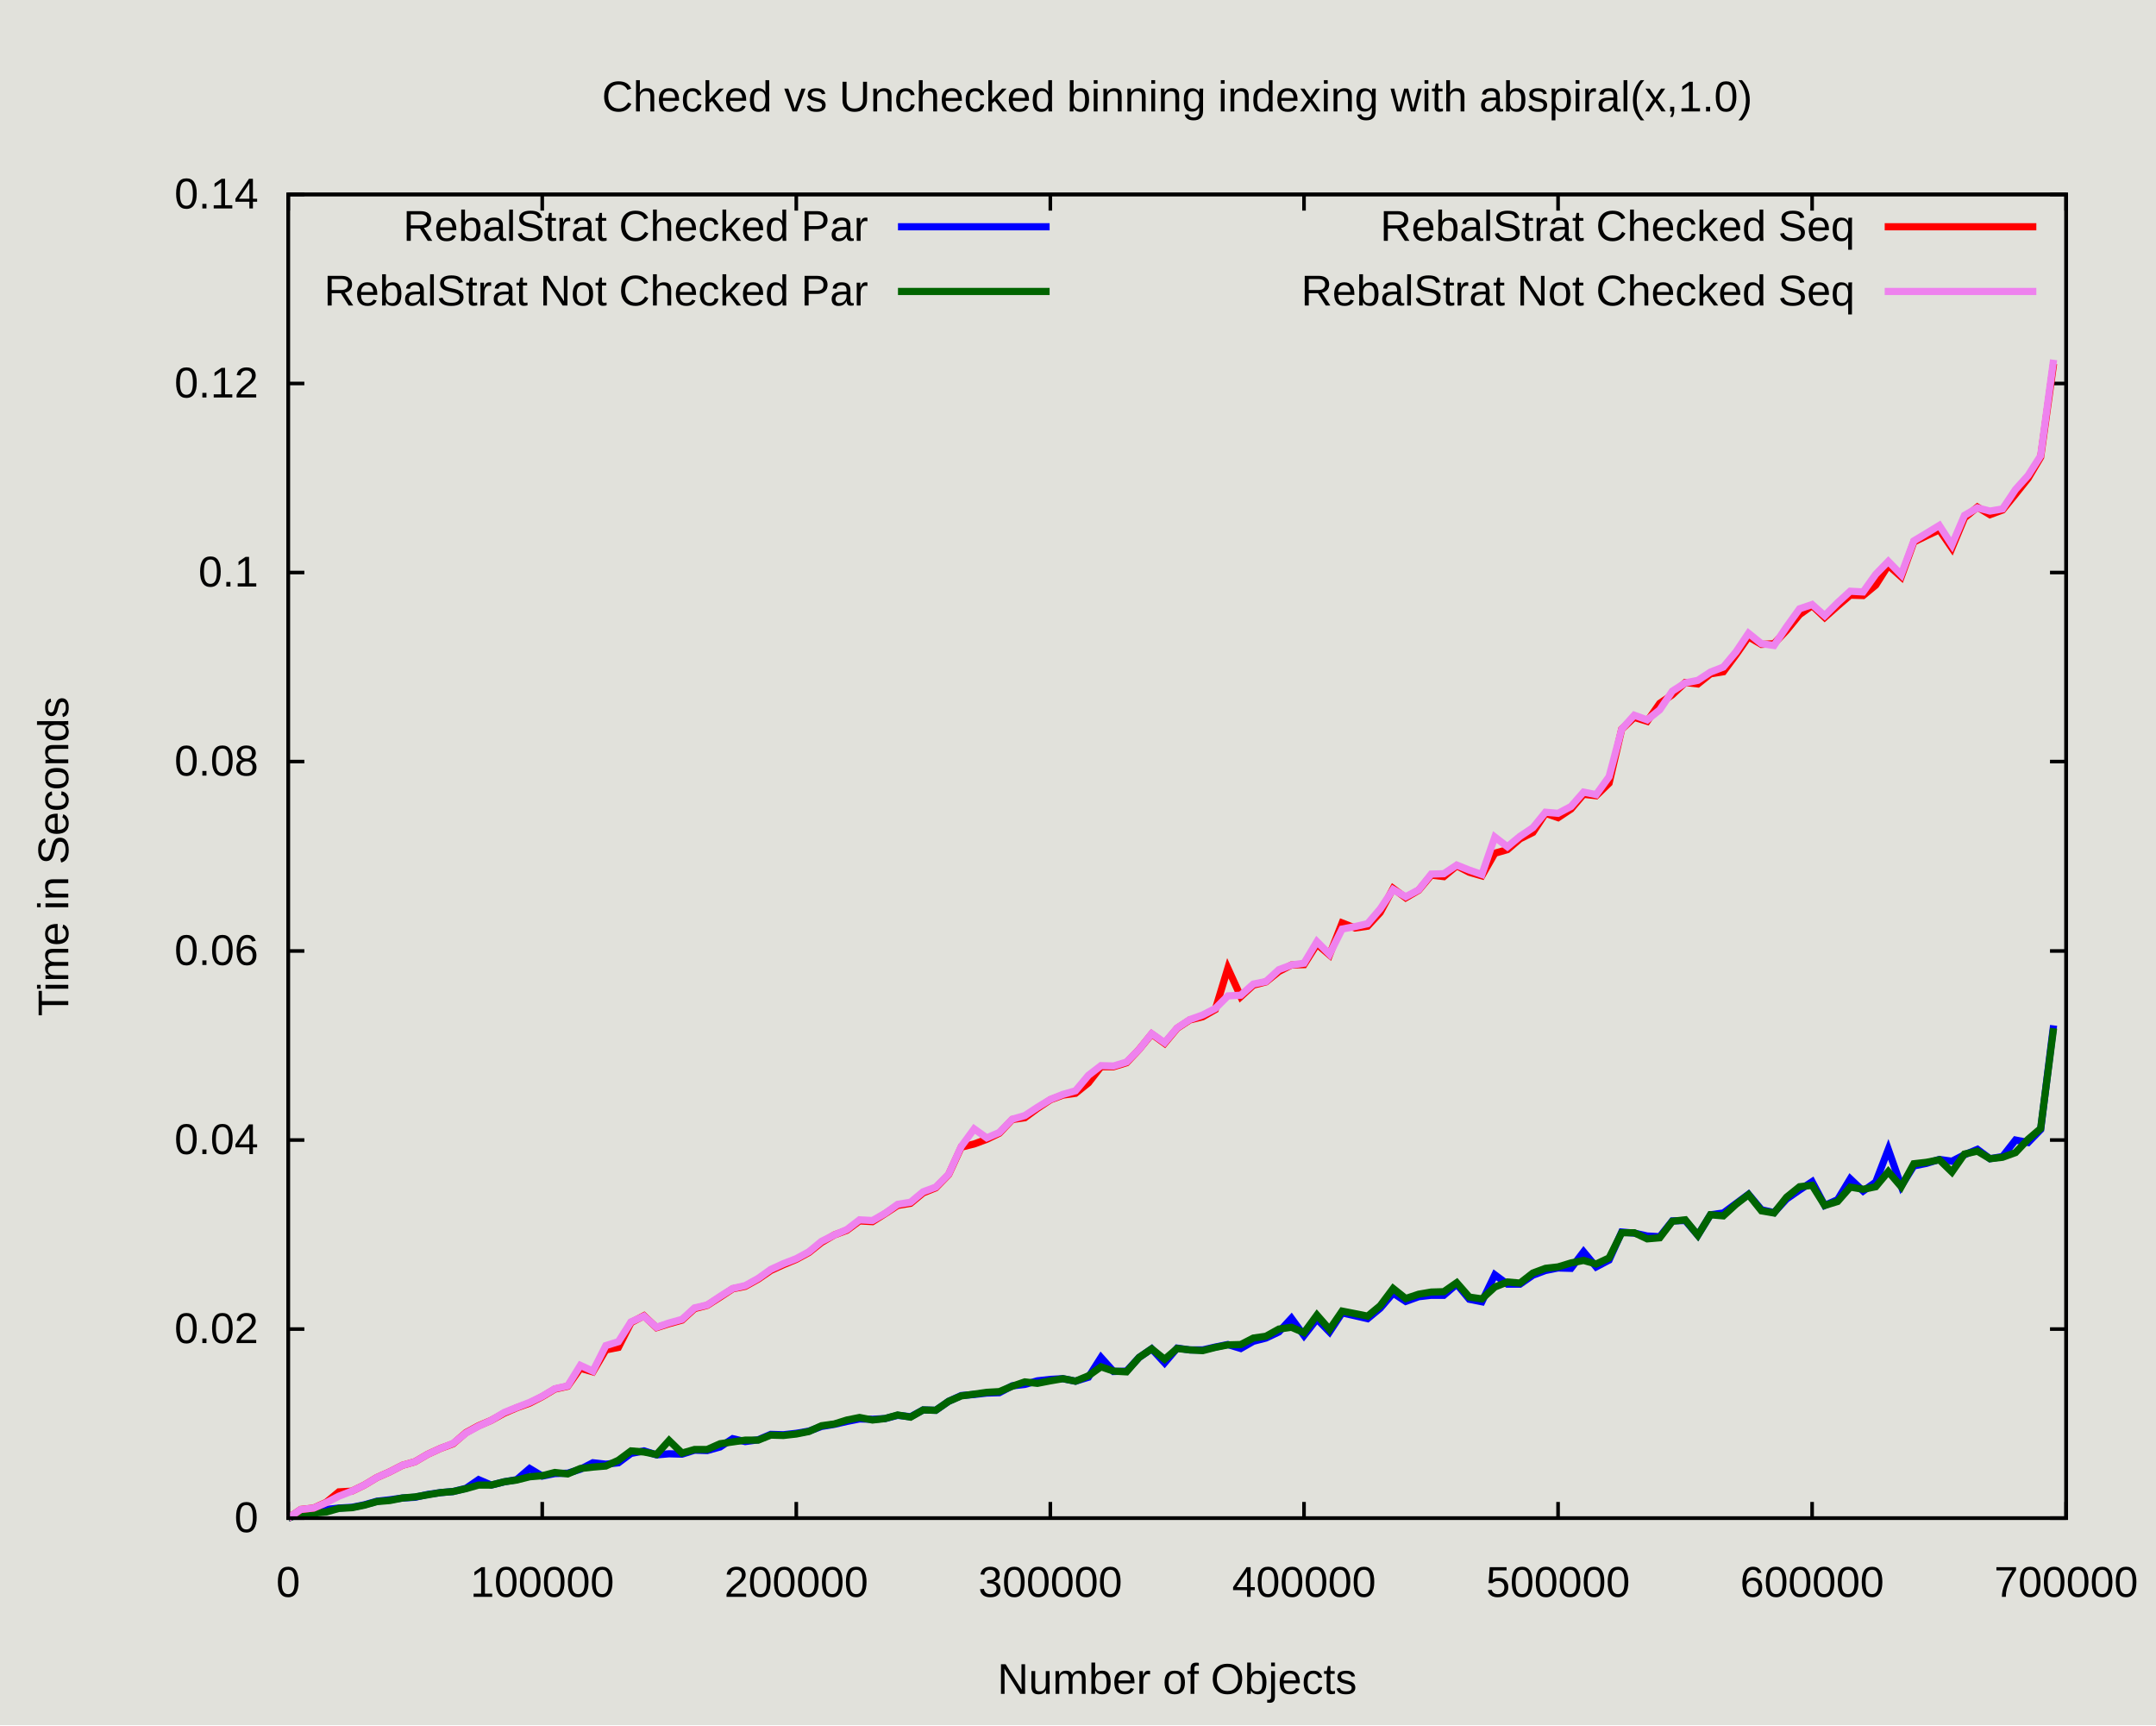
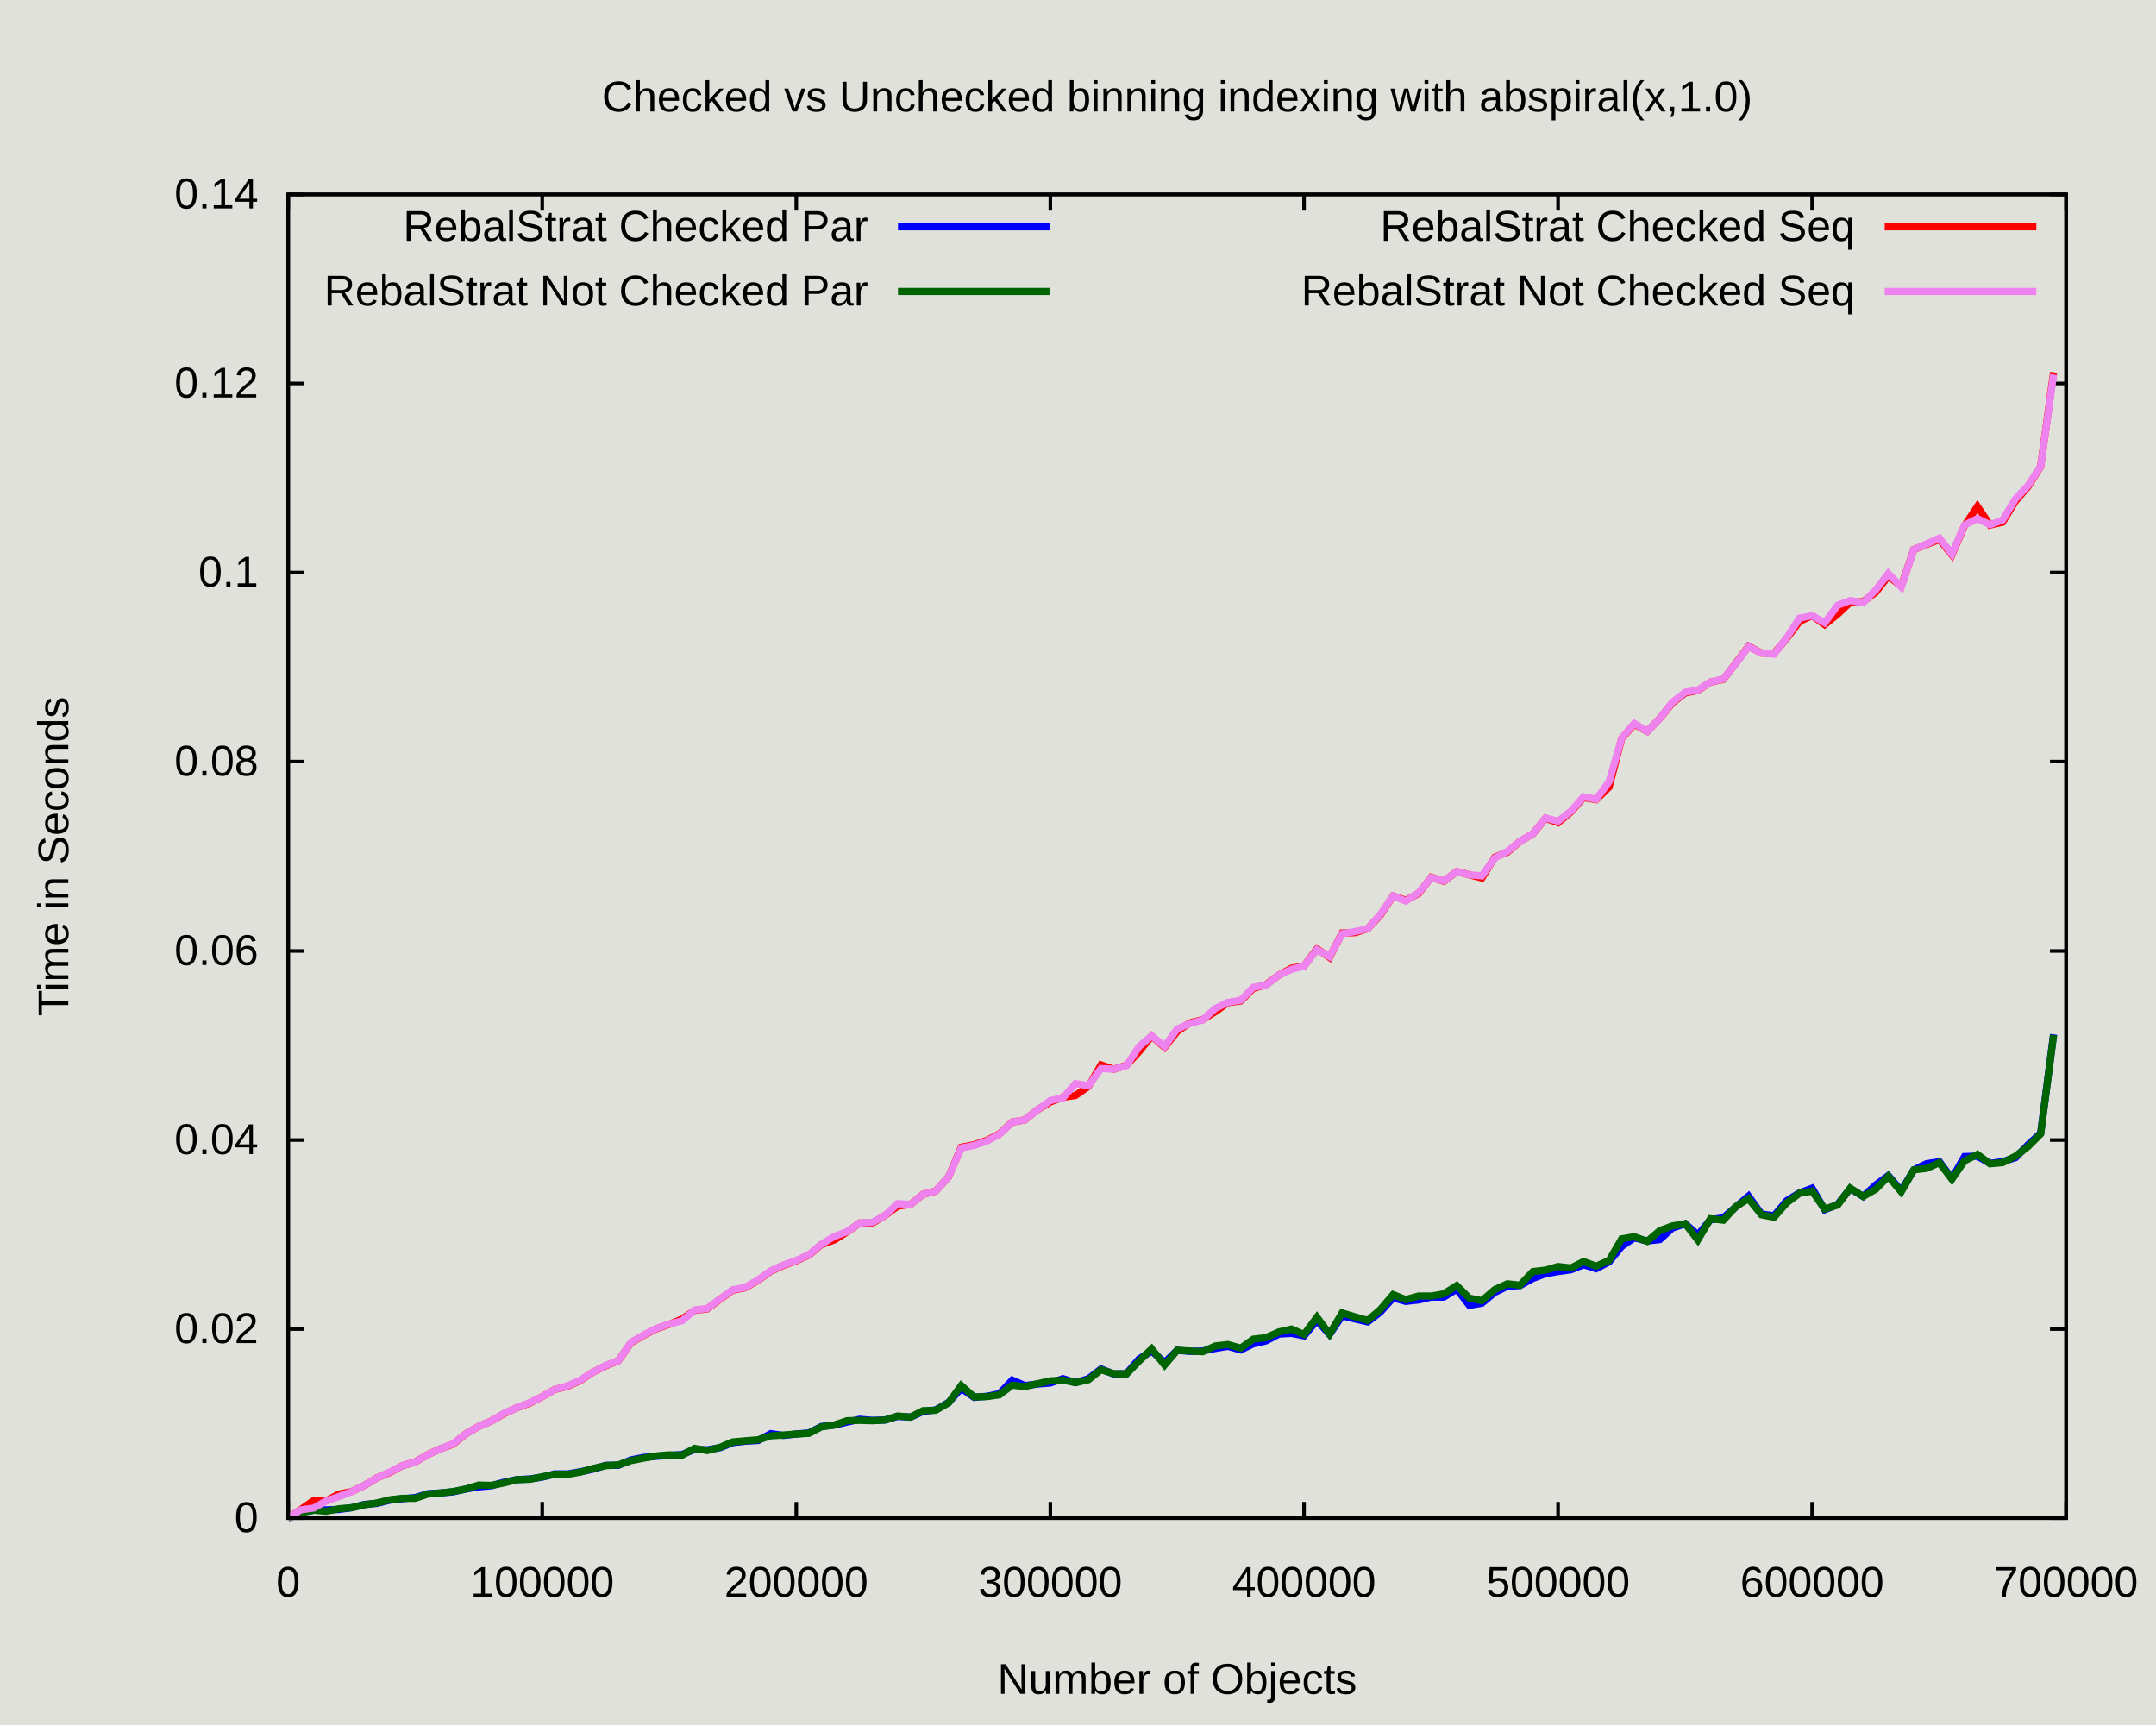
<svg xmlns="http://www.w3.org/2000/svg" xmlns:xlink="http://www.w3.org/1999/xlink" width="600" height="480" viewBox="0 0 600 480">
  <g id="gnuplot_canvas">
    <rect x="0" y="0" width="600" height="480" fill="#e1e1db" />
    <defs>
      <circle id="gpDot" r="0.5" stroke-width="0.5" stroke="currentColor" />
      <path id="gpPt0" stroke-width="0.222" stroke="currentColor" d="M-1,0 h2 M0,-1 v2" />
      <path id="gpPt1" stroke-width="0.222" stroke="currentColor" d="M-1,-1 L1,1 M1,-1 L-1,1" />
      <path id="gpPt2" stroke-width="0.222" stroke="currentColor" d="M-1,0 L1,0 M0,-1 L0,1 M-1,-1 L1,1 M-1,1 L1,-1" />
      <rect id="gpPt3" stroke-width="0.222" stroke="currentColor" x="-1" y="-1" width="2" height="2" />
      <rect id="gpPt4" stroke-width="0.222" stroke="currentColor" fill="currentColor" x="-1" y="-1" width="2" height="2" />
      <circle id="gpPt5" stroke-width="0.222" stroke="currentColor" cx="0" cy="0" r="1" />
      <use xlink:href="#gpPt5" id="gpPt6" fill="currentColor" stroke="none" />
      <path id="gpPt7" stroke-width="0.222" stroke="currentColor" d="M0,-1.33 L-1.33,0.67 L1.33,0.67 z" />
      <use xlink:href="#gpPt7" id="gpPt8" fill="currentColor" stroke="none" />
      <use xlink:href="#gpPt7" id="gpPt9" stroke="currentColor" transform="rotate(180)" />
      <use xlink:href="#gpPt9" id="gpPt10" fill="currentColor" stroke="none" />
      <use xlink:href="#gpPt3" id="gpPt11" stroke="currentColor" transform="rotate(45)" />
      <use xlink:href="#gpPt11" id="gpPt12" fill="currentColor" stroke="none" />
      <path id="gpPt13" stroke-width="0.222" stroke="currentColor" d="M0,1.330 L1.265,0.411 L0.782,-1.067 L-0.782,-1.076 L-1.265,0.411 z" />
      <use xlink:href="#gpPt13" id="gpPt14" fill="currentColor" stroke="none" />
      <filter id="textbox" filterUnits="objectBoundingBox" x="0" y="0" height="1" width="1">
        <feFlood flood-color="#E1E1DB" flood-opacity="1" result="bgnd" />
        <feComposite in="SourceGraphic" in2="bgnd" operator="atop" />
      </filter>
      <filter id="greybox" filterUnits="objectBoundingBox" x="0" y="0" height="1" width="1">
        <feFlood flood-color="lightgrey" flood-opacity="1" result="grey" />
        <feComposite in="SourceGraphic" in2="grey" operator="atop" />
      </filter>
    </defs>
    <g fill="none" color="#E1E1DB" stroke="currentColor" stroke-width="1.00" stroke-linecap="butt" stroke-linejoin="miter">
</g>
    <g fill="none" color="black" stroke="currentColor" stroke-width="1.00" stroke-linecap="butt" stroke-linejoin="miter">
      <path stroke="rgb(  0,   0,   0)" d="M80.2,422.4 L84.7,422.4 M575.0,422.4 L570.5,422.4  " />
      <g transform="translate(71.9,426.3)" stroke="none" fill="rgb(0,0,0)" font-family="Arial" font-size="12.00" text-anchor="end">
        <text>
          <tspan font-family="Arial"> 0</tspan>
        </text>
      </g>
    </g>
    <g fill="none" color="black" stroke="currentColor" stroke-width="1.00" stroke-linecap="butt" stroke-linejoin="miter">
      <path stroke="rgb(  0,   0,   0)" d="M80.2,369.8 L84.7,369.8 M575.0,369.8 L570.5,369.8  " />
      <g transform="translate(71.9,373.7)" stroke="none" fill="rgb(0,0,0)" font-family="Arial" font-size="12.00" text-anchor="end">
        <text>
          <tspan font-family="Arial"> 0.02</tspan>
        </text>
      </g>
    </g>
    <g fill="none" color="black" stroke="currentColor" stroke-width="1.00" stroke-linecap="butt" stroke-linejoin="miter">
      <path stroke="rgb(  0,   0,   0)" d="M80.2,317.2 L84.7,317.2 M575.0,317.2 L570.5,317.2  " />
      <g transform="translate(71.9,321.1)" stroke="none" fill="rgb(0,0,0)" font-family="Arial" font-size="12.00" text-anchor="end">
        <text>
          <tspan font-family="Arial"> 0.04</tspan>
        </text>
      </g>
    </g>
    <g fill="none" color="black" stroke="currentColor" stroke-width="1.00" stroke-linecap="butt" stroke-linejoin="miter">
      <path stroke="rgb(  0,   0,   0)" d="M80.2,264.6 L84.7,264.6 M575.0,264.6 L570.5,264.6  " />
      <g transform="translate(71.9,268.5)" stroke="none" fill="rgb(0,0,0)" font-family="Arial" font-size="12.00" text-anchor="end">
        <text>
          <tspan font-family="Arial"> 0.06</tspan>
        </text>
      </g>
    </g>
    <g fill="none" color="black" stroke="currentColor" stroke-width="1.00" stroke-linecap="butt" stroke-linejoin="miter">
      <path stroke="rgb(  0,   0,   0)" d="M80.2,211.9 L84.7,211.9 M575.0,211.9 L570.5,211.9  " />
      <g transform="translate(71.9,215.8)" stroke="none" fill="rgb(0,0,0)" font-family="Arial" font-size="12.00" text-anchor="end">
        <text>
          <tspan font-family="Arial"> 0.08</tspan>
        </text>
      </g>
    </g>
    <g fill="none" color="black" stroke="currentColor" stroke-width="1.00" stroke-linecap="butt" stroke-linejoin="miter">
      <path stroke="rgb(  0,   0,   0)" d="M80.2,159.3 L84.7,159.3 M575.0,159.3 L570.5,159.3  " />
      <g transform="translate(71.9,163.2)" stroke="none" fill="rgb(0,0,0)" font-family="Arial" font-size="12.00" text-anchor="end">
        <text>
          <tspan font-family="Arial"> 0.1</tspan>
        </text>
      </g>
    </g>
    <g fill="none" color="black" stroke="currentColor" stroke-width="1.00" stroke-linecap="butt" stroke-linejoin="miter">
      <path stroke="rgb(  0,   0,   0)" d="M80.2,106.7 L84.7,106.7 M575.0,106.7 L570.5,106.7  " />
      <g transform="translate(71.9,110.6)" stroke="none" fill="rgb(0,0,0)" font-family="Arial" font-size="12.00" text-anchor="end">
        <text>
          <tspan font-family="Arial"> 0.12</tspan>
        </text>
      </g>
    </g>
    <g fill="none" color="black" stroke="currentColor" stroke-width="1.00" stroke-linecap="butt" stroke-linejoin="miter">
      <path stroke="rgb(  0,   0,   0)" d="M80.2,54.1 L84.7,54.1 M575.0,54.1 L570.5,54.1  " />
      <g transform="translate(71.9,58.0)" stroke="none" fill="rgb(0,0,0)" font-family="Arial" font-size="12.00" text-anchor="end">
        <text>
          <tspan font-family="Arial"> 0.14</tspan>
        </text>
      </g>
    </g>
    <g fill="none" color="black" stroke="currentColor" stroke-width="1.00" stroke-linecap="butt" stroke-linejoin="miter">
      <path stroke="rgb(  0,   0,   0)" d="M80.2,422.4 L80.2,417.9 M80.2,54.1 L80.2,58.6  " />
      <g transform="translate(80.2,444.3)" stroke="none" fill="rgb(0,0,0)" font-family="Arial" font-size="12.00" text-anchor="middle">
        <text>
          <tspan font-family="Arial"> 0</tspan>
        </text>
      </g>
    </g>
    <g fill="none" color="black" stroke="currentColor" stroke-width="1.00" stroke-linecap="butt" stroke-linejoin="miter">
      <path stroke="rgb(  0,   0,   0)" d="M150.9,422.4 L150.9,417.9 M150.9,54.1 L150.9,58.6  " />
      <g transform="translate(150.9,444.3)" stroke="none" fill="rgb(0,0,0)" font-family="Arial" font-size="12.00" text-anchor="middle">
        <text>
          <tspan font-family="Arial"> 100000</tspan>
        </text>
      </g>
    </g>
    <g fill="none" color="black" stroke="currentColor" stroke-width="1.00" stroke-linecap="butt" stroke-linejoin="miter">
      <path stroke="rgb(  0,   0,   0)" d="M221.6,422.4 L221.6,417.9 M221.6,54.1 L221.6,58.6  " />
      <g transform="translate(221.6,444.3)" stroke="none" fill="rgb(0,0,0)" font-family="Arial" font-size="12.00" text-anchor="middle">
        <text>
          <tspan font-family="Arial"> 200000</tspan>
        </text>
      </g>
    </g>
    <g fill="none" color="black" stroke="currentColor" stroke-width="1.00" stroke-linecap="butt" stroke-linejoin="miter">
      <path stroke="rgb(  0,   0,   0)" d="M292.3,422.4 L292.3,417.9 M292.3,54.1 L292.3,58.6  " />
      <g transform="translate(292.3,444.3)" stroke="none" fill="rgb(0,0,0)" font-family="Arial" font-size="12.00" text-anchor="middle">
        <text>
          <tspan font-family="Arial"> 300000</tspan>
        </text>
      </g>
    </g>
    <g fill="none" color="black" stroke="currentColor" stroke-width="1.00" stroke-linecap="butt" stroke-linejoin="miter">
      <path stroke="rgb(  0,   0,   0)" d="M362.9,422.4 L362.9,417.9 M362.9,54.1 L362.9,58.6  " />
      <g transform="translate(362.9,444.3)" stroke="none" fill="rgb(0,0,0)" font-family="Arial" font-size="12.00" text-anchor="middle">
        <text>
          <tspan font-family="Arial"> 400000</tspan>
        </text>
      </g>
    </g>
    <g fill="none" color="black" stroke="currentColor" stroke-width="1.00" stroke-linecap="butt" stroke-linejoin="miter">
      <path stroke="rgb(  0,   0,   0)" d="M433.6,422.4 L433.6,417.9 M433.6,54.1 L433.6,58.6  " />
      <g transform="translate(433.6,444.3)" stroke="none" fill="rgb(0,0,0)" font-family="Arial" font-size="12.00" text-anchor="middle">
        <text>
          <tspan font-family="Arial"> 500000</tspan>
        </text>
      </g>
    </g>
    <g fill="none" color="black" stroke="currentColor" stroke-width="1.00" stroke-linecap="butt" stroke-linejoin="miter">
      <path stroke="rgb(  0,   0,   0)" d="M504.3,422.4 L504.3,417.9 M504.3,54.1 L504.3,58.6  " />
      <g transform="translate(504.3,444.3)" stroke="none" fill="rgb(0,0,0)" font-family="Arial" font-size="12.00" text-anchor="middle">
        <text>
          <tspan font-family="Arial"> 600000</tspan>
        </text>
      </g>
    </g>
    <g fill="none" color="black" stroke="currentColor" stroke-width="1.00" stroke-linecap="butt" stroke-linejoin="miter">
      <path stroke="rgb(  0,   0,   0)" d="M575.0,422.4 L575.0,417.9 M575.0,54.1 L575.0,58.6  " />
      <g transform="translate(575.0,444.3)" stroke="none" fill="rgb(0,0,0)" font-family="Arial" font-size="12.00" text-anchor="middle">
        <text>
          <tspan font-family="Arial"> 700000</tspan>
        </text>
      </g>
    </g>
    <g fill="none" color="black" stroke="currentColor" stroke-width="1.00" stroke-linecap="butt" stroke-linejoin="miter">
</g>
    <g fill="none" color="black" stroke="currentColor" stroke-width="1.00" stroke-linecap="butt" stroke-linejoin="miter">
      <path stroke="rgb(  0,   0,   0)" d="M80.2,54.1 L80.2,422.4 L575.0,422.4 L575.0,54.1 L80.2,54.1 Z  " />
    </g>
    <g fill="none" color="black" stroke="currentColor" stroke-width="1.00" stroke-linecap="butt" stroke-linejoin="miter">
      <g transform="translate(19.0,238.3) rotate(270)" stroke="none" fill="black" font-family="Arial" font-size="12.00" text-anchor="middle">
        <text>
          <tspan font-family="Arial">Time in Seconds</tspan>
        </text>
      </g>
    </g>
    <g fill="none" color="black" stroke="currentColor" stroke-width="1.00" stroke-linecap="butt" stroke-linejoin="miter">
      <g transform="translate(327.6,471.3)" stroke="none" fill="black" font-family="Arial" font-size="12.00" text-anchor="middle">
        <text>
          <tspan font-family="Arial">Number of Objects</tspan>
        </text>
      </g>
    </g>
    <g fill="none" color="black" stroke="currentColor" stroke-width="1.00" stroke-linecap="butt" stroke-linejoin="miter">
      <g transform="translate(327.6,31.0)" stroke="none" fill="black" font-family="Arial" font-size="12.00" text-anchor="middle">
        <text>
          <tspan font-family="Arial">Checked vs Unchecked binning indexing with abspiral(x,1.0)</tspan>
        </text>
      </g>
    </g>
    <g fill="none" color="black" stroke="currentColor" stroke-width="1.00" stroke-linecap="butt" stroke-linejoin="miter">
</g>
    <g id="gnuplot_plot_1">
      <g fill="none" color="#E1E1DB" stroke="currentColor" stroke-width="2.00" stroke-linecap="butt" stroke-linejoin="miter">
</g>
      <g fill="none" color="black" stroke="currentColor" stroke-width="2.00" stroke-linecap="butt" stroke-linejoin="miter">
        <g transform="translate(241.6,67.0)" stroke="none" fill="black" font-family="Arial" font-size="12.00" text-anchor="end">
          <text>
            <tspan font-family="Arial">RebalStrat Checked Par</tspan>
          </text>
        </g>
      </g>
      <g fill="none" color="black" stroke="currentColor" stroke-width="2.00" stroke-linecap="butt" stroke-linejoin="miter">
-         <path stroke="rgb(  0,   0, 255)" d="M249.9,63.1 L292.1,63.1 M80.2,422.4 L83.7,421.0 L87.3,420.7 L90.8,420.0 L94.3,419.6 L97.9,419.4   L101.4,418.7 L104.9,417.7 L108.5,417.3 L112.0,416.8 L115.5,416.6 L119.1,415.8 L122.6,415.3 L126.1,415.0   L129.7,414.1 L133.2,411.7 L136.7,413.2 L140.3,412.3 L143.8,411.7 L147.4,408.6 L150.9,410.7 L154.4,410.0   L158.0,409.9 L161.5,408.8 L165.0,407.0 L168.6,407.4 L172.1,407.0 L175.6,404.4 L179.2,403.7 L182.7,404.8   L186.2,404.5 L189.8,404.6 L193.3,403.5 L196.8,403.6 L200.4,402.6 L203.9,400.3 L207.4,401.1 L211.0,400.6   L214.5,399.1 L218.0,399.2 L221.6,398.8 L225.1,398.2 L228.6,396.9 L232.2,396.3 L235.7,395.5 L239.2,394.8   L242.8,394.9 L246.3,394.7 L249.8,393.8 L253.4,394.2 L256.9,392.3 L260.4,392.4 L264.0,389.9 L267.5,388.3   L271.1,388.0 L274.6,387.6 L278.1,387.5 L281.7,385.6 L285.2,385.2 L288.7,384.2 L292.3,383.8 L295.8,383.6   L299.3,384.3 L302.9,383.2 L306.4,377.7 L309.9,381.6 L313.5,381.5 L317.0,377.7 L320.5,375.3 L324.1,379.2   L327.6,375.1 L331.1,375.6 L334.7,375.6 L338.2,374.8 L341.7,374.1 L345.3,375.2 L348.8,373.2 L352.3,372.3   L355.9,370.6 L359.4,366.8 L362.9,371.6 L366.5,367.0 L370.0,370.6 L373.5,365.3 L377.1,366.1 L380.6,366.9   L384.1,364.0 L387.7,359.8 L391.2,362.1 L394.8,360.8 L398.3,360.4 L401.8,360.4 L405.4,357.3 L408.9,361.5   L412.4,362.2 L416.0,354.7 L419.5,357.3 L423.0,357.3 L426.6,354.8 L430.1,353.5 L433.6,352.8 L437.2,352.9   L440.7,348.3 L444.2,352.5 L447.8,350.6 L451.3,342.8 L454.8,343.1 L458.4,343.9 L461.9,344.1 L465.4,339.7   L469.0,339.6 L472.5,343.7 L476.0,338.0 L479.6,337.5 L483.1,334.9 L486.6,332.3 L490.2,336.6 L493.7,337.4   L497.2,333.6 L500.8,331.1 L504.3,328.8 L507.8,335.4 L511.4,333.8 L514.9,328.0 L518.5,331.4 L522.0,328.9   L525.5,319.8 L529.1,330.0 L532.6,324.4 L536.1,323.7 L539.7,322.6 L543.2,323.1 L546.7,321.3 L550.3,319.8   L553.8,322.4 L557.3,321.8 L560.9,317.2 L564.4,317.9 L567.9,314.3 L571.5,285.3  " />
+         <path stroke="rgb(  0,   0, 255)" d="M249.9,63.1 L292.1,63.1 M80.2,422.4 L83.7,420.8 L87.3,420.2 L90.8,420.1 L94.3,420.0 L97.9,419.5   L101.4,418.6 L104.9,418.3 L108.5,417.4 L112.0,417.0 L115.5,416.7 L119.1,415.6 L122.6,415.4 L126.1,415.1   L129.7,414.3 L133.2,413.7 L136.7,413.4 L140.3,412.4 L143.8,411.7 L147.4,411.5 L150.9,411.0 L154.4,410.1   L158.0,410.1 L161.5,409.5 L165.0,408.8 L168.6,407.7 L172.1,407.7 L175.6,406.2 L179.2,405.5 L182.7,405.2   L186.2,405.0 L189.8,404.7 L193.3,403.3 L196.8,403.4 L200.4,402.8 L203.9,401.4 L207.4,401.0 L211.0,400.8   L214.5,398.9 L218.0,399.4 L221.6,399.0 L225.1,398.7 L228.6,396.9 L232.2,396.5 L235.7,395.7 L239.2,394.9   L242.8,395.2 L246.3,395.1 L249.8,394.1 L253.4,394.3 L256.9,392.7 L260.4,392.3 L264.0,390.2 L267.5,386.3   L271.1,388.8 L274.6,388.5 L278.1,387.8 L281.7,384.0 L285.2,385.5 L288.7,385.1 L292.3,384.8 L295.8,383.6   L299.3,384.7 L302.9,383.6 L306.4,380.9 L309.9,382.3 L313.5,382.2 L317.0,378.1 L320.5,375.9 L324.1,379.1   L327.6,375.7 L331.1,376.0 L334.7,375.9 L338.2,375.2 L341.7,374.6 L345.3,375.6 L348.8,373.9 L352.3,373.1   L355.9,371.2 L359.4,371.0 L362.9,371.7 L366.5,367.4 L370.0,371.3 L373.5,366.1 L377.1,367.0 L380.6,367.8   L384.1,365.1 L387.7,361.1 L391.2,362.1 L394.8,361.7 L398.3,360.9 L401.8,360.9 L405.4,358.7 L408.9,363.2   L412.4,362.6 L416.0,359.6 L419.5,357.9 L423.0,357.7 L426.6,355.7 L430.1,354.4 L433.6,353.8 L437.2,353.3   L440.7,351.9 L444.2,353.0 L447.8,351.1 L451.3,346.8 L454.8,344.4 L458.4,345.3 L461.9,344.9 L465.4,341.7   L469.0,340.5 L472.5,343.6 L476.0,339.4 L479.6,338.8 L483.1,335.8 L486.6,332.8 L490.2,337.8 L493.7,338.3   L497.2,334.1 L500.8,331.9 L504.3,330.6 L507.8,336.6 L511.4,335.1 L514.9,330.7 L518.5,332.9 L522.0,329.7   L525.5,327.1 L529.1,331.3 L532.6,325.5 L536.1,323.8 L539.7,323.2 L543.2,327.9 L546.7,321.8 L550.3,321.7   L553.8,323.7 L557.3,323.2 L560.9,322.1 L564.4,318.5 L567.9,315.3 L571.5,287.8  " />
      </g>
    </g>
    <g id="gnuplot_plot_2">
      <g fill="none" color="black" stroke="currentColor" stroke-width="2.00" stroke-linecap="butt" stroke-linejoin="miter">
        <g transform="translate(241.6,85.0)" stroke="none" fill="black" font-family="Arial" font-size="12.00" text-anchor="end">
          <text>
            <tspan font-family="Arial">RebalStrat Not Checked Par</tspan>
          </text>
        </g>
      </g>
      <g fill="none" color="black" stroke="currentColor" stroke-width="2.00" stroke-linecap="butt" stroke-linejoin="miter">
-         <path stroke="rgb(  0, 100,   0)" d="M249.9,81.1 L292.1,81.1 M80.2,422.4 L83.7,421.0 L87.3,421.0 L90.8,420.7 L94.3,419.7 L97.9,419.5   L101.4,418.8 L104.9,417.8 L108.5,417.5 L112.0,416.8 L115.5,416.5 L119.1,415.9 L122.6,415.3 L126.1,415.0   L129.7,414.2 L133.2,413.2 L136.7,413.2 L140.3,412.3 L143.8,411.8 L147.4,410.9 L150.9,410.6 L154.4,409.7   L158.0,410.1 L161.5,408.6 L165.0,408.2 L168.6,407.9 L172.1,406.3 L175.6,403.7 L179.2,404.0 L182.7,404.7   L186.2,400.8 L189.8,404.3 L193.3,403.3 L196.8,403.3 L200.4,401.7 L203.9,401.2 L207.4,400.7 L211.0,400.7   L214.5,399.3 L218.0,399.4 L221.6,399.0 L225.1,398.3 L228.6,396.7 L232.2,396.2 L235.7,395.1 L239.2,394.4   L242.8,395.1 L246.3,394.7 L249.8,393.7 L253.4,394.3 L256.9,392.3 L260.4,392.4 L264.0,389.9 L267.5,388.4   L271.1,387.9 L274.6,387.4 L278.1,387.2 L281.7,385.7 L285.2,384.5 L288.7,384.9 L292.3,384.2 L295.8,383.6   L299.3,384.3 L302.9,382.8 L306.4,380.3 L309.9,381.5 L313.5,381.7 L317.0,377.7 L320.5,375.3 L324.1,378.2   L327.6,375.2 L331.1,375.6 L334.7,375.8 L338.2,374.9 L341.7,374.2 L345.3,374.1 L348.8,372.3 L352.3,371.8   L355.9,369.8 L359.4,369.3 L362.9,370.8 L366.5,365.9 L370.0,369.9 L373.5,364.8 L377.1,365.5 L380.6,366.2   L384.1,363.3 L387.7,358.5 L391.2,361.3 L394.8,360.1 L398.3,359.5 L401.8,359.4 L405.4,356.9 L408.9,360.9   L412.4,361.4 L416.0,358.1 L419.5,356.7 L423.0,357.0 L426.6,354.2 L430.1,352.9 L433.6,352.5 L437.2,351.4   L440.7,350.7 L444.2,351.7 L447.8,350.0 L451.3,343.0 L454.8,343.0 L458.4,344.7 L461.9,344.4 L465.4,339.8   L469.0,339.4 L472.5,343.7 L476.0,338.0 L479.6,338.3 L483.1,335.1 L486.6,332.4 L490.2,336.9 L493.7,337.5   L497.2,333.1 L500.8,330.2 L504.3,329.8 L507.8,335.4 L511.4,334.3 L514.9,330.3 L518.5,330.9 L522.0,330.2   L525.5,326.0 L529.1,330.2 L532.6,323.8 L536.1,323.4 L539.7,322.7 L543.2,326.1 L546.7,321.1 L550.3,320.3   L553.8,322.4 L557.3,322.0 L560.9,320.7 L564.4,317.0 L567.9,314.0 L571.5,286.1  " />
+         <path stroke="rgb(  0, 100,   0)" d="M249.9,81.1 L292.1,81.1 M80.2,422.4 L83.7,420.9 L87.3,420.2 L90.8,420.5 L94.3,419.8 L97.9,419.5   L101.4,418.7 L104.9,418.2 L108.5,417.3 L112.0,416.9 L115.5,416.9 L119.1,415.7 L122.6,415.4 L126.1,415.0   L129.7,414.3 L133.2,413.2 L136.7,413.3 L140.3,412.6 L143.8,411.7 L147.4,411.6 L150.9,410.9 L154.4,410.2   L158.0,410.2 L161.5,409.6 L165.0,408.6 L168.6,407.8 L172.1,407.6 L175.6,406.4 L179.2,405.7 L182.7,405.1   L186.2,404.8 L189.8,404.9 L193.3,403.0 L196.8,403.6 L200.4,402.7 L203.9,401.2 L207.4,400.9 L211.0,400.6   L214.5,399.5 L218.0,399.3 L221.6,399.0 L225.1,398.8 L228.6,397.0 L232.2,396.5 L235.7,395.3 L239.2,395.2   L242.8,395.3 L246.3,395.1 L249.8,394.0 L253.4,394.3 L256.9,392.5 L260.4,392.4 L264.0,390.3 L267.5,385.5   L271.1,388.7 L274.6,388.6 L278.1,388.1 L281.7,385.4 L285.2,385.8 L288.7,385.0 L292.3,384.2 L295.8,384.0   L299.3,384.7 L302.9,383.9 L306.4,381.1 L309.9,382.2 L313.5,382.3 L317.0,378.7 L320.5,375.3 L324.1,379.8   L327.6,375.7 L331.1,375.9 L334.7,376.1 L338.2,374.5 L341.7,374.1 L345.3,375.1 L348.8,372.6 L352.3,372.2   L355.9,370.6 L359.4,369.8 L362.9,371.3 L366.5,366.5 L370.0,371.2 L373.5,365.3 L377.1,366.4 L380.6,367.4   L384.1,364.4 L387.7,360.2 L391.2,361.6 L394.8,360.6 L398.3,360.6 L401.8,360.0 L405.4,357.7 L408.9,361.2   L412.4,361.9 L416.0,358.8 L419.5,357.2 L423.0,357.6 L426.6,353.8 L430.1,353.4 L433.6,352.4 L437.2,352.8   L440.7,351.0 L444.2,352.3 L447.8,350.7 L451.3,344.7 L454.8,344.1 L458.4,345.4 L461.9,342.4 L465.4,341.1   L469.0,340.5 L472.5,345.0 L476.0,339.1 L479.6,339.5 L483.1,335.7 L486.6,333.5 L490.2,338.0 L493.7,338.7   L497.2,334.7 L500.8,332.0 L504.3,331.4 L507.8,336.4 L511.4,335.3 L514.9,330.6 L518.5,332.9 L522.0,330.9   L525.5,327.3 L529.1,331.6 L532.6,325.5 L536.1,325.1 L539.7,323.5 L543.2,328.1 L546.7,323.0 L550.3,321.2   L553.8,323.8 L557.3,323.5 L560.9,321.7 L564.4,319.0 L567.9,315.5 L571.5,288.0  " />
      </g>
    </g>
    <g id="gnuplot_plot_3">
      <g fill="none" color="black" stroke="currentColor" stroke-width="2.00" stroke-linecap="butt" stroke-linejoin="miter">
        <g transform="translate(516.2,67.0)" stroke="none" fill="black" font-family="Arial" font-size="12.00" text-anchor="end">
          <text>
            <tspan font-family="Arial">RebalStrat Checked Seq</tspan>
          </text>
        </g>
      </g>
      <g fill="none" color="black" stroke="currentColor" stroke-width="2.00" stroke-linecap="butt" stroke-linejoin="miter">
-         <path stroke="rgb(255,   0,   0)" d="M524.5,63.1 L566.7,63.1 M80.2,422.4 L83.7,420.0 L87.3,419.6 L90.8,418.0 L94.3,415.1 L97.9,414.9   L101.4,413.2 L104.9,411.1 L108.5,409.5 L112.0,407.7 L115.5,406.7 L119.1,404.6 L122.6,403.0 L126.1,401.7   L129.7,398.6 L133.2,396.7 L136.7,395.2 L140.3,393.2 L143.8,391.7 L147.4,390.4 L150.9,388.6 L154.4,386.5   L158.0,385.7 L161.5,380.7 L165.0,381.7 L168.6,375.6 L172.1,374.9 L175.6,368.0 L179.2,366.1 L182.7,369.4   L186.2,368.3 L189.8,367.3 L193.3,364.1 L196.8,363.2 L200.4,360.9 L203.9,358.6 L207.4,357.9 L211.0,355.9   L214.5,353.5 L218.0,351.9 L221.6,350.4 L225.1,348.5 L228.6,345.7 L232.2,343.6 L235.7,342.3 L239.2,339.7   L242.8,339.9 L246.3,337.7 L249.8,335.4 L253.4,334.8 L256.9,331.9 L260.4,330.5 L264.0,326.8 L267.5,319.2   L271.1,318.3 L274.6,317.0 L278.1,315.3 L281.7,311.5 L285.2,311.0 L288.7,308.4 L292.3,306.0 L295.8,304.7   L299.3,304.2 L302.9,301.3 L306.4,296.8 L309.9,296.8 L313.5,295.7 L317.0,292.0 L320.5,287.7 L324.1,290.3   L327.6,286.1 L331.1,283.8 L334.7,282.9 L338.2,280.9 L341.7,269.4 L345.3,277.3 L348.8,274.1 L352.3,273.2   L355.9,270.3 L359.4,268.5 L362.9,268.4 L366.5,262.7 L370.0,265.7 L373.5,256.8 L377.1,258.2 L380.6,257.7   L384.1,253.9 L387.7,247.2 L391.2,249.8 L394.8,247.7 L398.3,243.5 L401.8,243.9 L405.4,240.9 L408.9,242.7   L412.4,243.7 L416.0,237.4 L419.5,236.4 L423.0,233.4 L426.6,231.6 L430.1,226.3 L433.6,227.5 L437.2,225.1   L440.7,221.0 L444.2,221.4 L447.8,217.9 L451.3,202.9 L454.8,199.6 L458.4,200.7 L461.9,195.7 L465.4,193.3   L469.0,189.9 L472.5,190.3 L476.0,187.5 L479.6,186.9 L483.1,182.2 L486.6,177.2 L490.2,179.3 L493.7,179.1   L497.2,175.4 L500.8,171.0 L504.3,168.5 L507.8,171.8 L511.4,168.6 L514.9,165.6 L518.5,165.7 L522.0,162.8   L525.5,157.3 L529.1,160.5 L532.6,150.8 L536.1,149.1 L539.7,147.4 L543.2,152.5 L546.7,144.1 L550.3,141.1   L553.8,143.2 L557.3,141.9 L560.9,137.5 L564.4,133.1 L567.9,127.2 L571.5,101.2  " />
+         <path stroke="rgb(255,   0,   0)" d="M524.5,63.1 L566.7,63.1 M80.2,422.4 L83.7,420.0 L87.3,417.5 L90.8,417.6 L94.3,415.7 L97.9,415.0   L101.4,413.3 L104.9,411.2 L108.5,409.7 L112.0,407.8 L115.5,406.8 L119.1,404.7 L122.6,403.1 L126.1,401.8   L129.7,398.9 L133.2,396.9 L136.7,395.4 L140.3,393.3 L143.8,391.7 L147.4,390.4 L150.9,388.6 L154.4,386.6   L158.0,385.7 L161.5,384.1 L165.0,381.8 L168.6,380.0 L172.1,378.6 L175.6,373.6 L179.2,371.5 L182.7,369.7   L186.2,368.5 L189.8,367.0 L193.3,364.6 L196.8,364.2 L200.4,361.5 L203.9,359.0 L207.4,358.3 L211.0,356.2   L214.5,353.7 L218.0,352.1 L221.6,350.8 L225.1,349.2 L228.6,346.3 L232.2,345.0 L235.7,342.8 L239.2,340.3   L242.8,340.3 L246.3,338.2 L249.8,335.6 L253.4,335.1 L256.9,332.3 L260.4,331.4 L264.0,327.4 L267.5,319.2   L271.1,318.5 L274.6,317.3 L278.1,315.5 L281.7,312.2 L285.2,311.6 L288.7,308.8 L292.3,306.6 L295.8,305.3   L299.3,304.8 L302.9,302.3 L306.4,296.3 L309.9,297.5 L313.5,296.4 L317.0,292.6 L320.5,288.3 L324.1,291.4   L327.6,287.0 L331.1,284.6 L334.7,283.7 L338.2,281.5 L341.7,279.0 L345.3,278.5 L348.8,275.0 L352.3,274.0   L355.9,271.3 L359.4,269.4 L362.9,268.8 L366.5,264.0 L370.0,266.4 L373.5,259.6 L377.1,259.5 L380.6,258.4   L384.1,254.7 L387.7,249.3 L391.2,250.5 L394.8,248.6 L398.3,244.1 L401.8,245.2 L405.4,242.5 L408.9,243.4   L412.4,244.3 L416.0,238.5 L419.5,237.1 L423.0,234.1 L426.6,232.0 L430.1,227.7 L433.6,228.9 L437.2,225.9   L440.7,221.9 L444.2,222.5 L447.8,219.0 L451.3,205.5 L454.8,201.5 L458.4,203.5 L461.9,199.9 L465.4,195.6   L469.0,192.8 L472.5,192.1 L476.0,189.8 L479.6,189.0 L483.1,184.5 L486.6,179.8 L490.2,181.7 L493.7,181.8   L497.2,177.7 L500.8,172.9 L504.3,171.3 L507.8,173.8 L511.4,170.9 L514.9,167.6 L518.5,167.4 L522.0,164.8   L525.5,160.3 L529.1,163.1 L532.6,152.9 L536.1,151.5 L539.7,150.1 L543.2,154.4 L546.7,146.3 L550.3,140.9   L553.8,146.1 L557.3,145.3 L560.9,139.4 L564.4,135.4 L567.9,129.8 L571.5,103.6  " />
      </g>
    </g>
    <g id="gnuplot_plot_4">
      <g fill="none" color="black" stroke="currentColor" stroke-width="2.00" stroke-linecap="butt" stroke-linejoin="miter">
        <g transform="translate(516.2,85.0)" stroke="none" fill="black" font-family="Arial" font-size="12.00" text-anchor="end">
          <text>
            <tspan font-family="Arial">RebalStrat Not Checked Seq</tspan>
          </text>
        </g>
      </g>
      <g fill="none" color="black" stroke="currentColor" stroke-width="2.00" stroke-linecap="butt" stroke-linejoin="miter">
-         <path stroke="rgb(238, 130, 238)" d="M524.5,81.1 L566.7,81.1 M80.2,422.4 L83.7,420.0 L87.3,419.6 L90.8,418.1 L94.3,416.3 L97.9,414.9   L101.4,413.2 L104.9,411.1 L108.5,409.5 L112.0,407.7 L115.5,406.7 L119.1,404.6 L122.6,403.0 L126.1,401.6   L129.7,398.7 L133.2,396.8 L136.7,395.2 L140.3,393.0 L143.8,391.6 L147.4,390.2 L150.9,388.5 L154.4,386.4   L158.0,385.6 L161.5,379.9 L165.0,381.5 L168.6,374.4 L172.1,373.3 L175.6,367.8 L179.2,366.2 L182.7,369.3   L186.2,368.1 L189.8,367.1 L193.3,363.9 L196.8,363.1 L200.4,360.7 L203.9,358.5 L207.4,357.7 L211.0,355.7   L214.5,353.2 L218.0,351.6 L221.6,350.2 L225.1,348.3 L228.6,345.4 L232.2,343.6 L235.7,342.1 L239.2,339.4   L242.8,339.6 L246.3,337.6 L249.8,335.1 L253.4,334.5 L256.9,331.6 L260.4,330.3 L264.0,326.7 L267.5,319.0   L271.1,314.1 L274.6,316.6 L278.1,315.1 L281.7,311.4 L285.2,310.4 L288.7,308.1 L292.3,305.9 L295.8,304.5   L299.3,303.5 L302.9,299.2 L306.4,296.5 L309.9,296.6 L313.5,295.5 L317.0,292.0 L320.5,287.6 L324.1,290.1   L327.6,286.0 L331.1,283.7 L334.7,282.4 L338.2,280.6 L341.7,277.1 L345.3,276.9 L348.8,273.8 L352.3,273.1   L355.9,269.8 L359.4,268.5 L362.9,268.0 L366.5,262.0 L370.0,265.5 L373.5,258.5 L377.1,257.8 L380.6,257.0   L384.1,252.9 L387.7,247.5 L391.2,249.5 L394.8,247.6 L398.3,243.2 L401.8,243.1 L405.4,240.7 L408.9,242.1   L412.4,243.3 L416.0,232.9 L419.5,235.6 L423.0,232.7 L426.6,230.3 L430.1,226.0 L433.6,226.3 L437.2,224.4   L440.7,220.4 L444.2,221.1 L447.8,216.1 L451.3,202.9 L454.8,199.0 L458.4,200.3 L461.9,197.5 L465.4,192.3   L469.0,190.0 L472.5,189.3 L476.0,187.0 L479.6,185.6 L483.1,181.4 L486.6,176.2 L490.2,179.1 L493.7,179.6   L497.2,174.4 L500.8,169.4 L504.3,168.2 L507.8,171.3 L511.4,167.7 L514.9,164.5 L518.5,164.7 L522.0,159.8   L525.5,156.2 L529.1,159.9 L532.6,150.5 L536.1,148.4 L539.7,146.2 L543.2,151.6 L546.7,143.4 L550.3,141.3   L553.8,142.2 L557.3,141.6 L560.9,136.2 L564.4,132.3 L567.9,126.8 L571.5,100.1  " />
+         <path stroke="rgb(238, 130, 238)" d="M524.5,81.1 L566.7,81.1 M80.2,422.4 L83.7,420.1 L87.3,419.6 L90.8,417.6 L94.3,416.4 L97.9,415.0   L101.4,413.3 L104.9,411.2 L108.5,409.6 L112.0,407.8 L115.5,406.8 L119.1,404.7 L122.6,403.1 L126.1,401.7   L129.7,398.9 L133.2,396.9 L136.7,395.4 L140.3,393.2 L143.8,391.7 L147.4,390.3 L150.9,388.6 L154.4,386.6   L158.0,385.6 L161.5,384.0 L165.0,381.8 L168.6,379.9 L172.1,378.6 L175.6,373.5 L179.2,371.4 L182.7,369.6   L186.2,368.4 L189.8,367.5 L193.3,364.5 L196.8,364.1 L200.4,361.4 L203.9,358.9 L207.4,358.2 L211.0,356.1   L214.5,353.6 L218.0,352.0 L221.6,350.7 L225.1,349.1 L228.6,346.2 L232.2,344.0 L235.7,342.7 L239.2,340.3   L242.8,340.1 L246.3,338.2 L249.8,334.9 L253.4,335.1 L256.9,332.3 L260.4,331.4 L264.0,327.4 L267.5,319.4   L271.1,318.7 L274.6,317.5 L278.1,315.6 L281.7,312.2 L285.2,311.6 L288.7,308.8 L292.3,306.2 L295.8,305.5   L299.3,301.5 L302.9,302.1 L306.4,297.3 L309.9,297.5 L313.5,296.5 L317.0,291.2 L320.5,288.2 L324.1,291.2   L327.6,286.3 L331.1,284.8 L334.7,283.8 L338.2,280.6 L341.7,278.9 L345.3,278.3 L348.8,274.7 L352.3,274.1   L355.9,271.3 L359.4,269.7 L362.9,268.8 L366.5,264.2 L370.0,266.2 L373.5,259.8 L377.1,259.2 L380.6,258.4   L384.1,254.5 L387.7,249.3 L391.2,250.7 L394.8,248.4 L398.3,244.2 L401.8,245.1 L405.4,242.5 L408.9,243.4   L412.4,243.7 L416.0,238.7 L419.5,236.9 L423.0,234.1 L426.6,232.0 L430.1,227.6 L433.6,228.5 L437.2,225.7   L440.7,221.7 L444.2,222.4 L447.8,217.5 L451.3,205.4 L454.8,201.3 L458.4,203.5 L461.9,199.9 L465.4,195.4   L469.0,192.6 L472.5,192.0 L476.0,189.8 L479.6,188.9 L483.1,184.6 L486.6,179.9 L490.2,181.7 L493.7,182.0   L497.2,177.5 L500.8,172.0 L504.3,171.3 L507.8,173.3 L511.4,168.4 L514.9,167.1 L518.5,167.7 L522.0,164.1   L525.5,159.6 L529.1,163.3 L532.6,152.9 L536.1,151.4 L539.7,149.7 L543.2,154.2 L546.7,146.1 L550.3,144.3   L553.8,146.0 L557.3,144.7 L560.9,138.8 L564.4,135.1 L567.9,129.8 L571.5,104.2  " />
      </g>
    </g>
    <g fill="none" color="black" stroke="currentColor" stroke-width="2.00" stroke-linecap="butt" stroke-linejoin="miter">
</g>
    <g fill="none" color="black" stroke="black" stroke-width="1.00" stroke-linecap="butt" stroke-linejoin="miter">
</g>
    <g fill="none" color="black" stroke="currentColor" stroke-width="1.00" stroke-linecap="butt" stroke-linejoin="miter">
      <path stroke="rgb(  0,   0,   0)" d="M80.2,54.1 L80.2,422.4 L575.0,422.4 L575.0,54.1 L80.2,54.1 Z  " />
    </g>
    <g fill="none" color="black" stroke="currentColor" stroke-width="1.00" stroke-linecap="butt" stroke-linejoin="miter">
</g>
  </g>
</svg>
